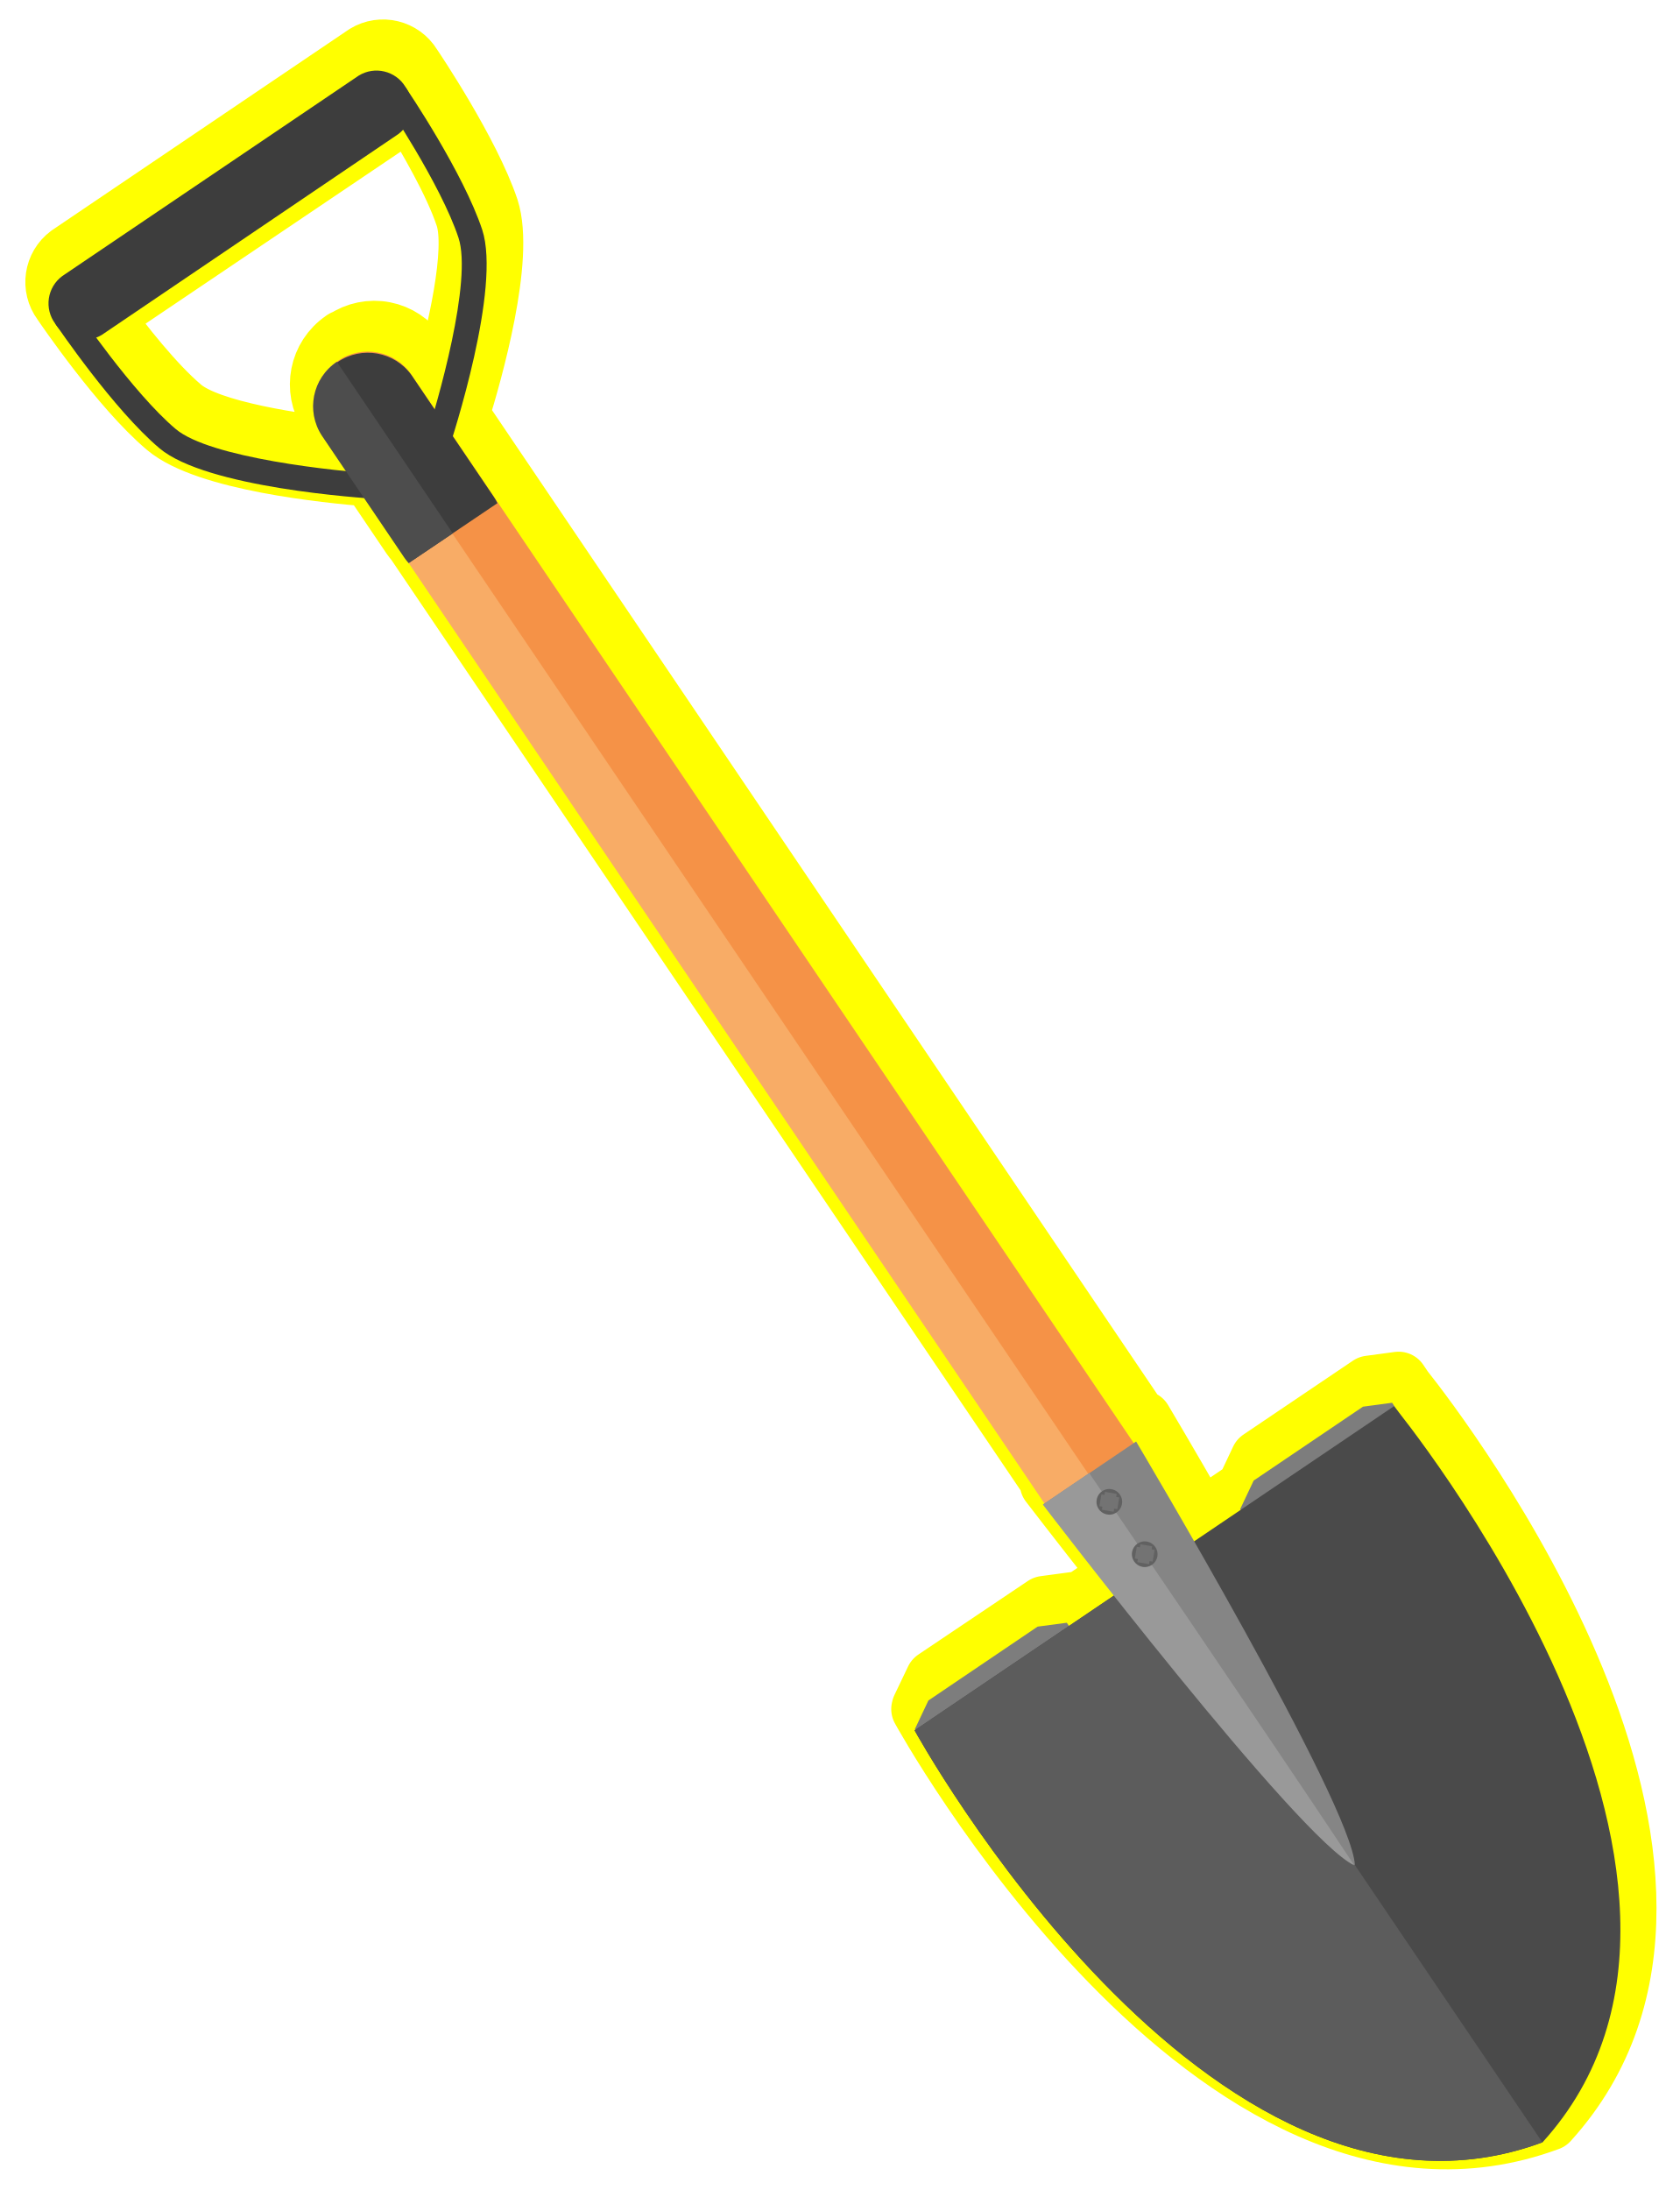
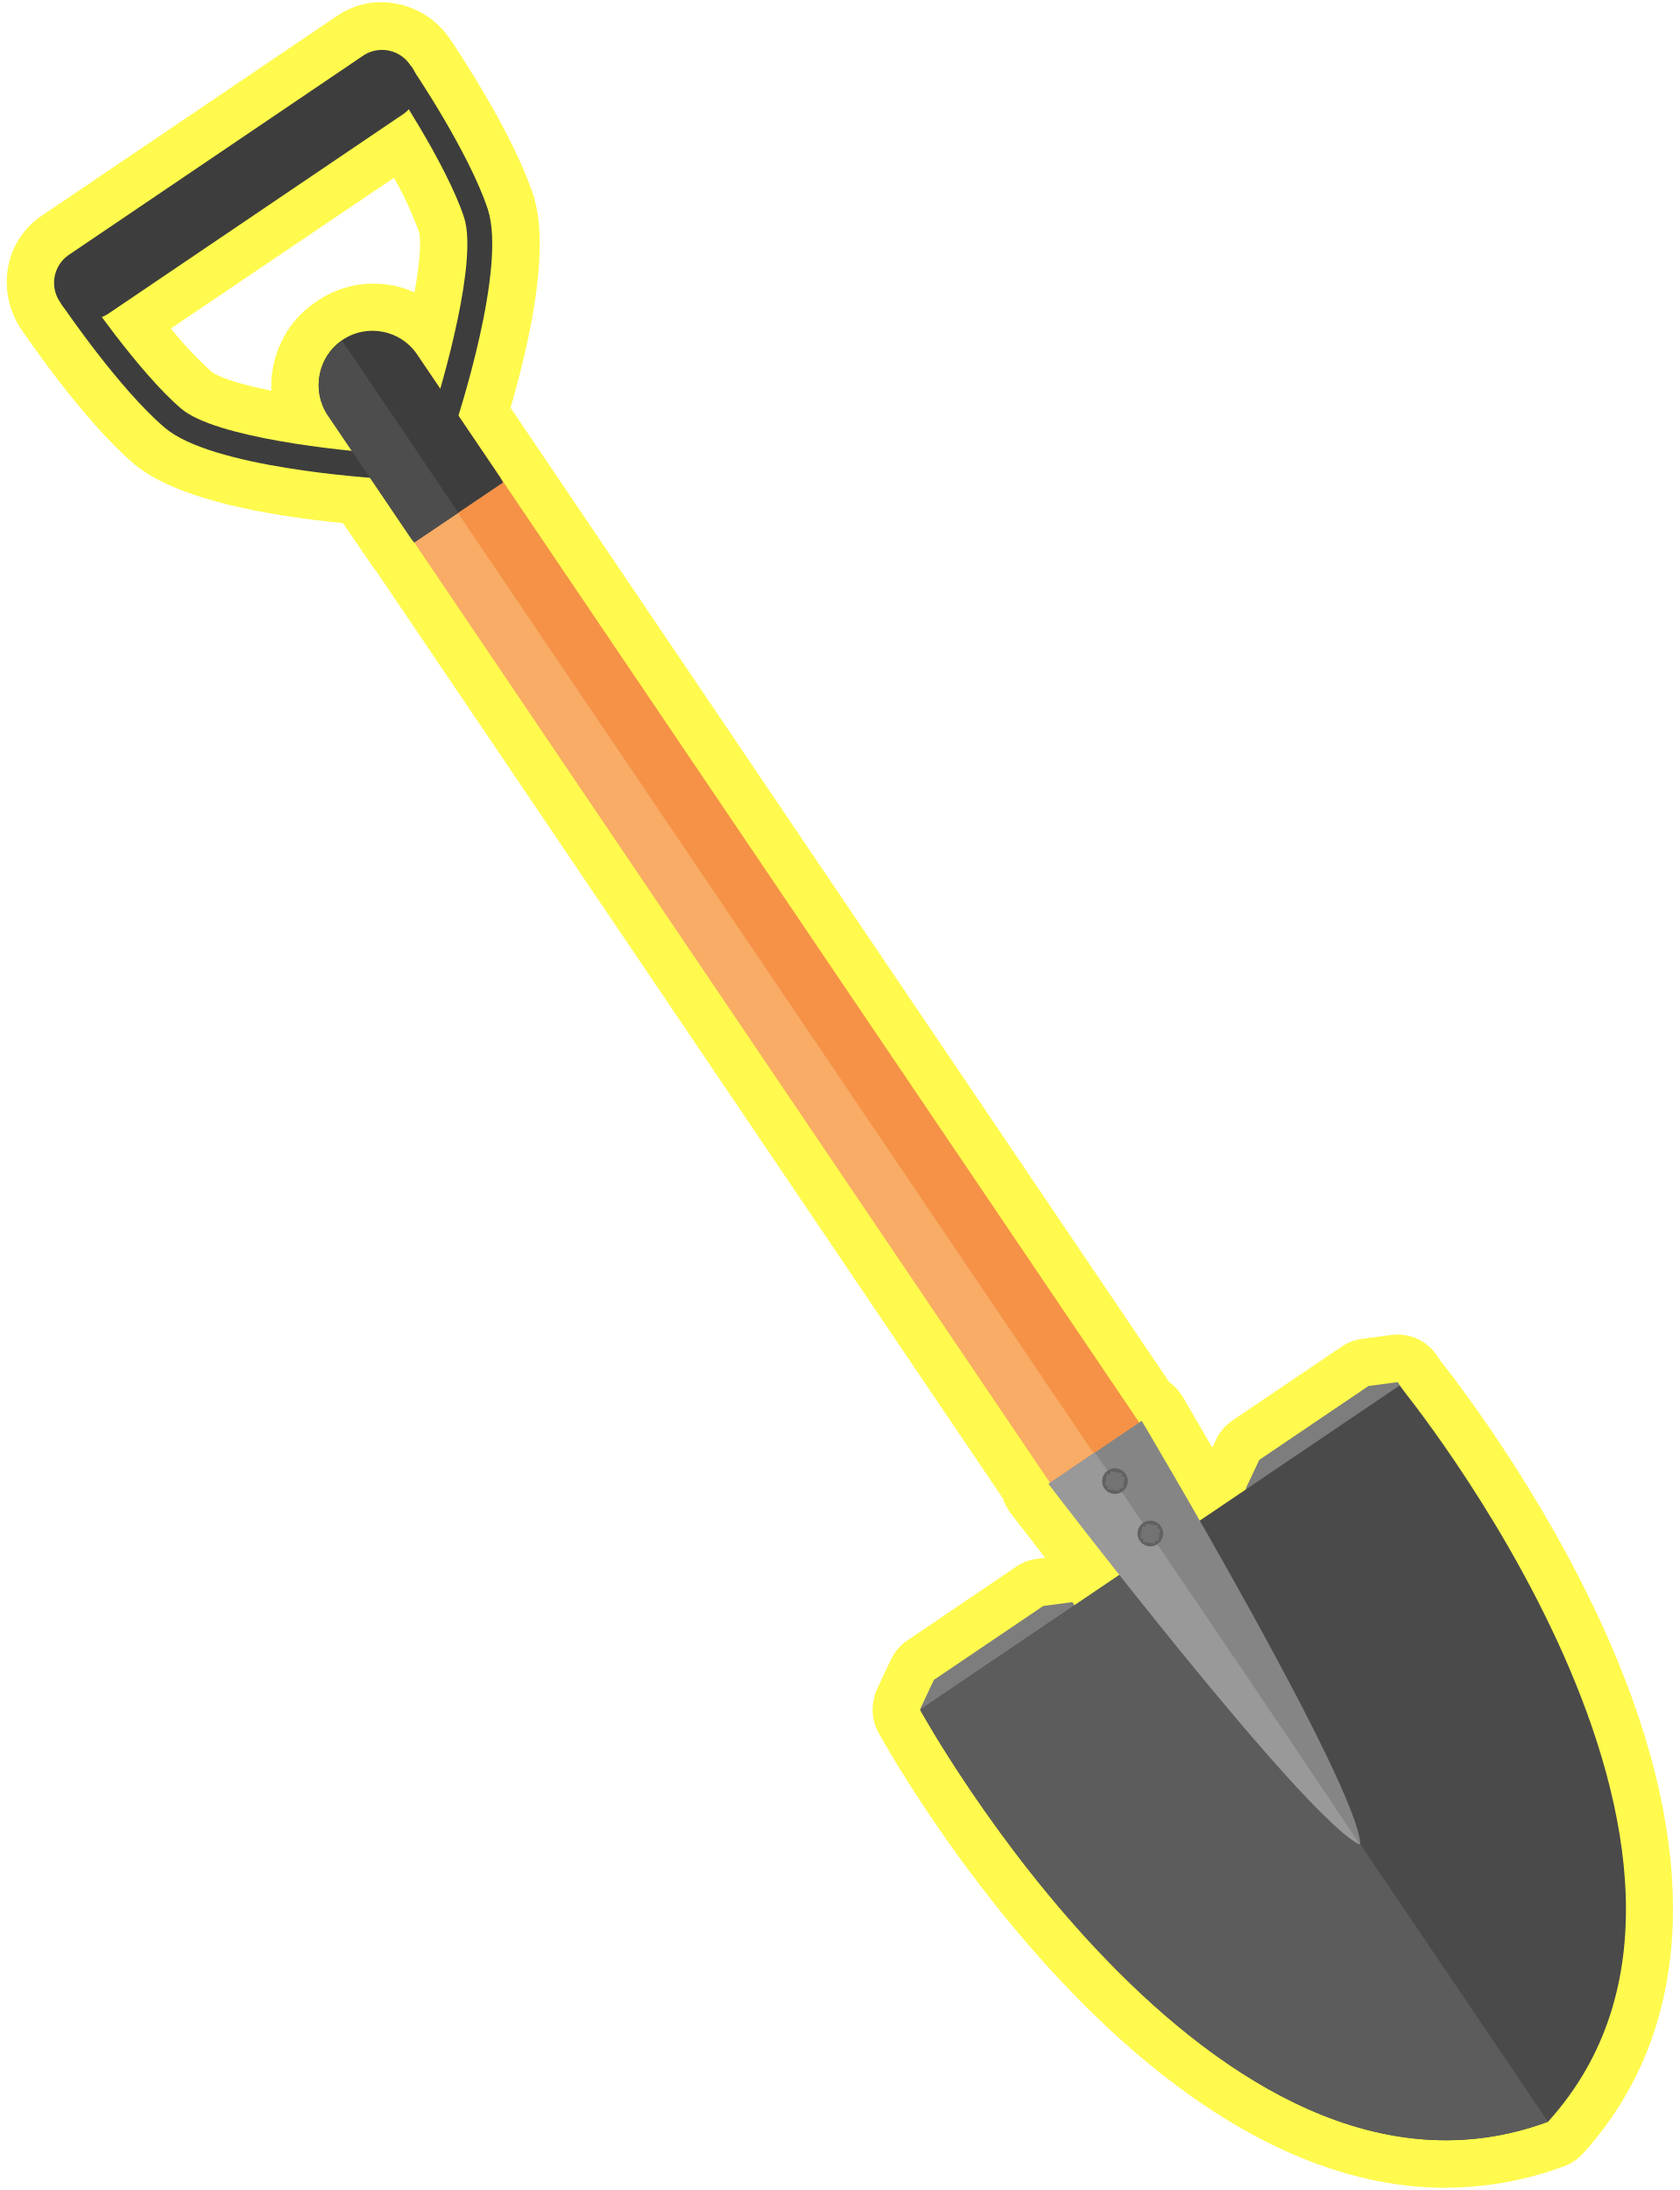
<svg xmlns="http://www.w3.org/2000/svg" id="Layer_1" data-name="Layer 1" width="282.64" height="368.43" viewBox="0 0 282.64 368.43">
  <defs>
    <style>
-       .cls-1, .cls-10 {
-         fill: none;
-       }
- 
      .cls-1 {
-         stroke: #ff0;
-         stroke-linejoin: round;
-         stroke-width: 10px;
+         fill: #fffa4d;
      }

      .cls-2 {
        fill: #f59247;
      }

      .cls-3 {
        fill: #f8ac66;
      }

      .cls-4 {
        fill: #7d7d7d;
      }

      .cls-5 {
        fill: #4a4a4a;
      }

      .cls-6 {
        fill: #5c5c5c;
      }

      .cls-7 {
        fill: #858585;
      }

      .cls-8 {
        fill: #999;
      }

      .cls-9 {
        fill: #616161;
      }

      .cls-10 {
+         fill: none;
        stroke: #737373;
        stroke-miterlimit: 10;
        stroke-width: 2px;
      }

      .cls-11 {
        fill: #3d3d3d;
      }

      .cls-12 {
        fill: #4d4d4d;
      }
    </style>
  </defs>
  <g>
-     <path class="cls-1" d="M236.18,233.67l-.86-1.27-4.9.66L212,245.49l-2.27,4.81.08.12L202,255.71c-5.56-9.72-9.77-16.78-9.77-16.78l-.42.28L84.23,80.07h0L77.31,69.83c2.29-7.36,7.68-26.44,5-34.72C79.1,25.54,69.71,11.59,69.31,11h0a5.7,5.7,0,0,0-7.83-1.89L11.57,42.86a5.72,5.72,0,0,0-1.18,8h0c.4.59,9.85,14.5,17.55,21,6.77,5.71,27,7.79,34.41,8.37l6.8,10.06a8.85,8.85,0,0,0,.7.89h0l107,158.21-.18.13h0l-.09.06s5,6.53,11.94,15.31L181,270l-.36-.54-4.91.66L157.3,282.5,155,287.31l.08.12-.13.09s49.43,90.13,105.62,69.31C298.66,314.85,242.42,241.53,236.18,233.67ZM74.24,65.29l-3.9-5.77h0A8.87,8.87,0,0,0,58,57.13l-.07,0-.08,0-.08.05h0l-.07.06h0a9,9,0,0,0-2.45,12.38l4,6c-9.47-1-24-3.16-28.62-7.07s-10-10.74-13.38-15.38a4.74,4.74,0,0,0,.94-.5L68.13,19a4.61,4.61,0,0,0,.82-.69c3,4.9,7.42,12.49,9.29,18.15S76.87,56.13,74.24,65.29Z" />
+     <path class="cls-1" d="M243.25,368.06c-52.84,0-93.74-73.46-95.45-76.59a7.94,7.94,0,0,1-.75-5.76,7.67,7.67,0,0,1,.58-1.71l2.27-4.81a8,8,0,0,1,2.75-3.21L171,263.55a7.93,7.93,0,0,1,3.42-1.3l1.42-.19c-3.55-4.56-5.81-7.51-5.84-7.56a8,8,0,0,1-1.27-2.43L63.39,96.21c-.38-.46-.72-.9-1-1.36L57.69,88c-12.83-1.25-28-4-35.07-9.89C14.24,71,4.67,57,3.6,55.43a14.21,14.21,0,0,1-2.32-10,13.26,13.26,0,0,1,5.64-9.07L56.82,2.6A13.1,13.1,0,0,1,64.16.37,14,14,0,0,1,75.53,6.3a2.62,2.62,0,0,1,.24.34c1.07,1.57,10.49,15.67,13.92,26.07,2.86,8.65-.23,23.64-3.79,35.89L196.72,232.51a8.17,8.17,0,0,1,2.25,2.43c0,.05,2,3.4,5,8.59l.64-1.35a8.05,8.05,0,0,1,2.75-3.21l18.38-12.43a8,8,0,0,1,3.42-1.3l4.91-.66a9.43,9.43,0,0,1,1.06-.07,8,8,0,0,1,6.63,3.53l.69,1c3.58,4.54,19.44,25.35,29.75,50.44,14.12,34.37,12.09,63-5.86,82.81a8.16,8.16,0,0,1-3.15,2.13,57.37,57.37,0,0,1-20,3.62ZM28.75,55.26a60.6,60.6,0,0,0,6.91,7.33c1,.75,4.25,2,10,3.14a17,17,0,0,1,1.61-8.08,16.73,16.73,0,0,1,5.82-6.83l.24-.16a16.83,16.83,0,0,1,16.42-1.47c1-5.59,1.09-9,.75-10.15a58.87,58.87,0,0,0-4.22-9.13Z" />
    <g>
      <g>
-         <path class="cls-2" d="M176.92,254,54.53,73a8.87,8.87,0,0,1,14.7-9.94l122.39,181Z" />
-         <path class="cls-3" d="M176.62,254.25,54.23,73.24a8.87,8.87,0,0,1,2.38-12.32L184,249.28Z" />
+         <path class="cls-2" d="M177.86,250.57,55.47,69.55a8.87,8.87,0,0,1,14.7-9.93l122.39,181Z" />
+         <path class="cls-3" d="M177.55,250.77,55.16,69.76a8.89,8.89,0,0,1,2.38-12.32L184.9,245.81Z" />
      </g>
      <g>
-         <polygon class="cls-4" points="214.83 263.01 240.67 245.53 234.22 235.99 229.32 236.65 210.93 249.08 208.66 253.88 214.83 263.01" />
-         <polygon class="cls-4" points="160.09 300.01 185.94 282.54 179.49 273 174.58 273.65 156.2 286.08 153.93 290.89 160.09 300.01" />
-         <path class="cls-5" d="M153.88,291.1l40.32-27.26,40.33-27.27s65.22,79.45,25,123.84C203.31,381.23,153.88,291.1,153.88,291.1Z" />
-         <path class="cls-6" d="M153.88,291.1l40.32-27.26,65.3,96.57C203.31,381.23,153.88,291.1,153.88,291.1Z" />
-         <path class="cls-7" d="M183.35,247.79l7.8-5.28s36.31,61,36.81,71.25c-9.32-4.28-52.41-60.7-52.41-60.7Z" />
-         <path class="cls-8" d="M175.46,253.12s43.1,56.42,52.41,60.7c-14.53-21.91-44.61-66-44.61-66Z" />
+         <polygon class="cls-4" points="215.77 259.53 241.61 242.06 235.16 232.51 230.25 233.17 211.87 245.6 209.6 250.41 215.77 259.53" />
+         <polygon class="cls-4" points="161.03 296.54 186.88 279.06 180.42 269.52 175.52 270.18 157.13 282.61 154.86 287.42 161.03 296.54" />
+         <path class="cls-5" d="M154.81,287.63l40.33-27.27,40.32-27.26s65.23,79.44,25,123.84C204.24,377.76,154.81,287.63,154.81,287.63Z" />
+         <path class="cls-6" d="M154.81,287.63l40.33-27.27,65.3,96.58C204.24,377.76,154.81,287.63,154.81,287.63Z" />
+         <path class="cls-7" d="M184.29,244.31l7.8-5.28s36.3,61,36.8,71.25c-9.31-4.28-52.41-60.69-52.41-60.69Z" />
+         <path class="cls-8" d="M176.4,249.65s43.09,56.41,52.41,60.69c-14.53-21.9-44.61-66-44.61-66Z" />
        <g>
-           <circle class="cls-9" cx="192.6" cy="261.47" r="2.16" />
-           <line class="cls-10" x1="191.1" y1="261.21" x2="194.1" y2="261.73" />
-           <line class="cls-10" x1="192.86" y1="259.97" x2="192.34" y2="262.97" />
+           <circle class="cls-9" cx="193.54" cy="257.99" r="2.16" />
+           <line class="cls-10" x1="192.04" y1="257.74" x2="195.04" y2="258.25" />
+           <line class="cls-10" x1="193.8" y1="256.49" x2="193.28" y2="259.5" />
        </g>
        <g>
-           <circle class="cls-9" cx="186.64" cy="252.66" r="2.16" transform="translate(-37.07 32.15) rotate(-8.96)" />
-           <line class="cls-10" x1="185.14" y1="252.4" x2="188.15" y2="252.91" />
-           <line class="cls-10" x1="186.9" y1="251.15" x2="186.38" y2="254.16" />
+           <circle class="cls-9" cx="187.58" cy="249.18" r="2.16" transform="translate(-36.51 32.25) rotate(-8.96)" />
+           <line class="cls-10" x1="186.08" y1="248.92" x2="189.08" y2="249.44" />
+           <line class="cls-10" x1="187.84" y1="247.68" x2="187.32" y2="250.68" />
        </g>
      </g>
-       <path class="cls-11" d="M68.2,14.59a5.7,5.7,0,0,0-7.83-1.88L10.47,46.45a5.71,5.71,0,0,0-1.18,8h0a5.72,5.72,0,0,0,7.84,1.89L67,22.57a5.72,5.72,0,0,0,1.17-8Z" />
-       <path class="cls-11" d="M12.8,52.05,9.29,54.42c.4.59,9.85,14.51,17.55,21,7.88,6.64,34,8.37,36.91,8.54L64,79.74c-7.62-.46-28.67-2.7-34.43-7.56C22.32,66.07,12.9,52.19,12.8,52.05Z" />
-       <path class="cls-11" d="M64.7,17C64.8,17.1,74.17,31,77.14,40c2.36,7.16-3.4,27.52-5.82,34.77l4,1.34c.93-2.8,9-27.65,5.82-37.44-3.16-9.56-12.55-23.51-13-24.1Z" />
-       <path class="cls-11" d="M68.82,94.68a9.9,9.9,0,0,1-.69-.88L54.23,73.25a9.06,9.06,0,0,1,15-10.15L83.13,83.65a8,8,0,0,1,.56,1Z" />
-       <path class="cls-12" d="M68.75,94.73l7.43-5L56.68,60.87A9,9,0,0,0,54.16,73.3L68.05,93.85A10,10,0,0,0,68.75,94.73Z" />
+       <path class="cls-11" d="M69.14,11.12A5.71,5.71,0,0,0,61.3,9.23L11.4,43a5.71,5.71,0,0,0-1.17,8h0a5.72,5.72,0,0,0,7.84,1.88L68,19.09a5.7,5.7,0,0,0,1.17-8Z" />
+       <path class="cls-11" d="M13.74,48.58,10.23,51c.4.59,9.85,14.5,17.55,21,7.87,6.64,34,8.37,36.91,8.55l.25-4.23c-7.63-.45-28.67-2.69-34.43-7.55C23.25,62.59,13.83,48.72,13.74,48.58Z" />
+       <path class="cls-11" d="M65.64,13.48c.09.14,9.46,14.06,12.43,23.07,2.37,7.15-3.39,27.52-5.81,34.76l4,1.34c.94-2.8,9-27.65,5.82-37.43-3.15-9.57-12.55-23.52-13-24.11Z" />
+       <path class="cls-11" d="M69.76,91.21a8.85,8.85,0,0,1-.7-.89L55.17,69.77a9.05,9.05,0,0,1,15-10.14l13.9,20.55a9.38,9.38,0,0,1,.56,1Z" />
+       <path class="cls-12" d="M69.68,91.26l7.44-5L57.62,57.39a9,9,0,0,0-2.53,12.43L69,90.37A8.78,8.78,0,0,0,69.68,91.26Z" />
    </g>
  </g>
</svg>
